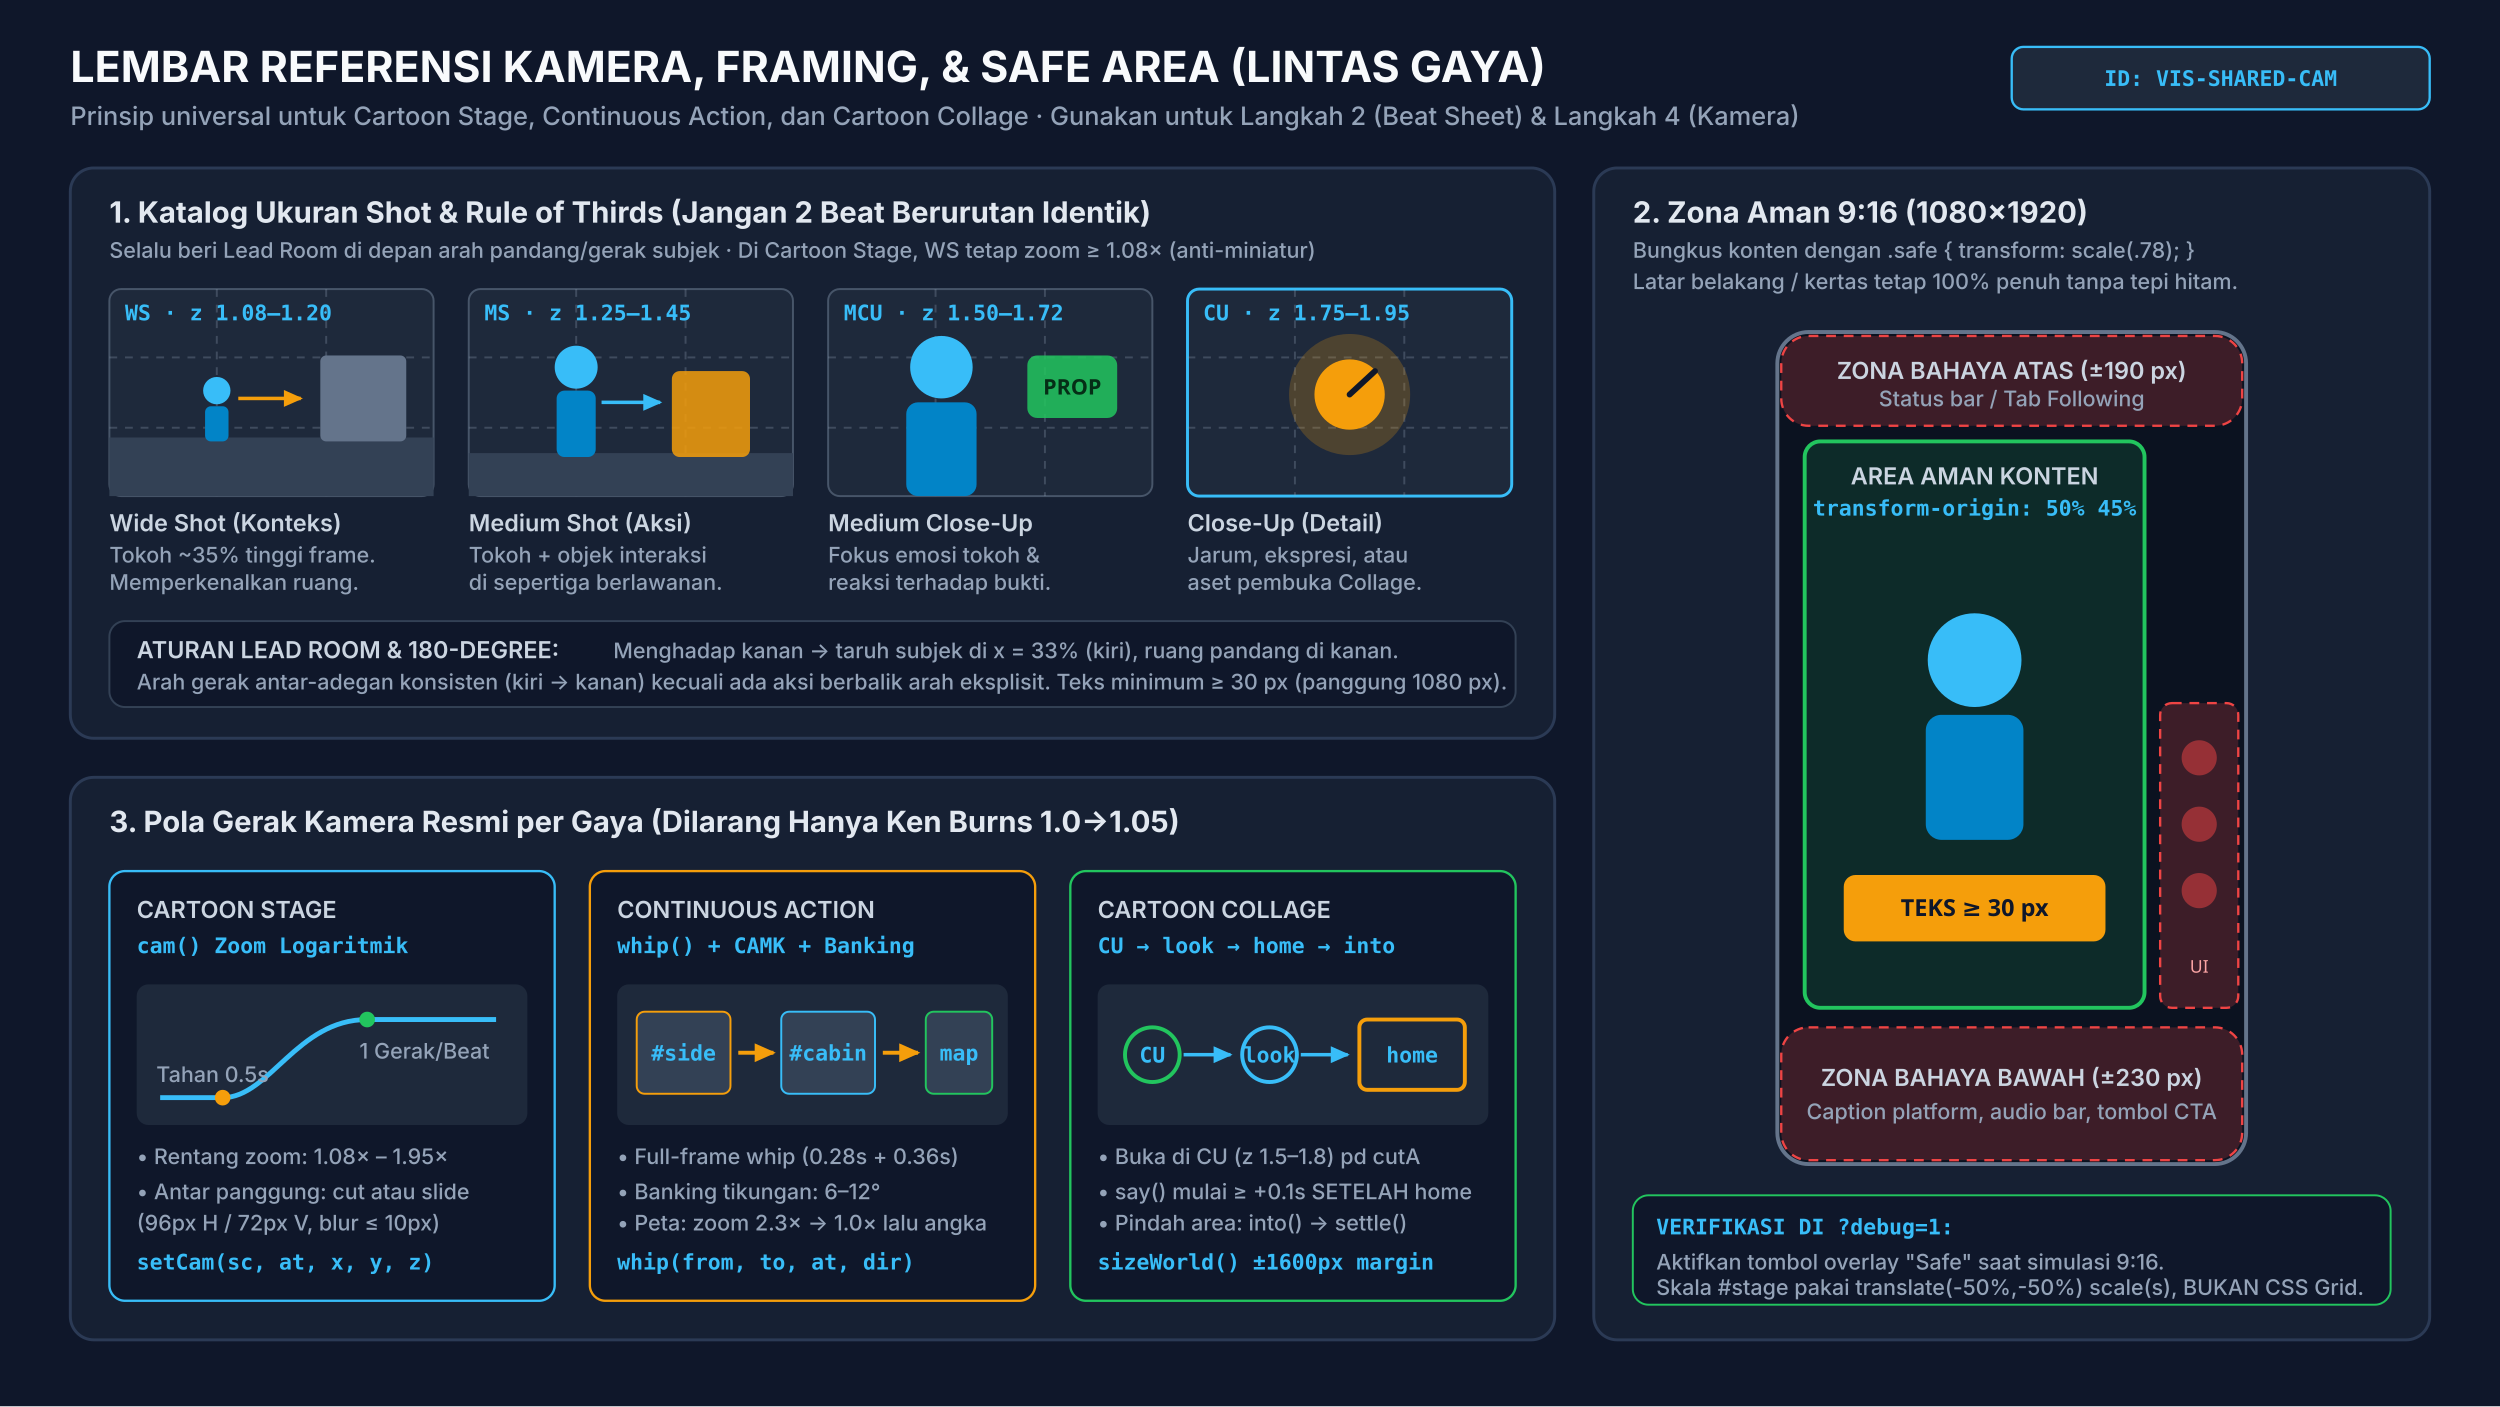
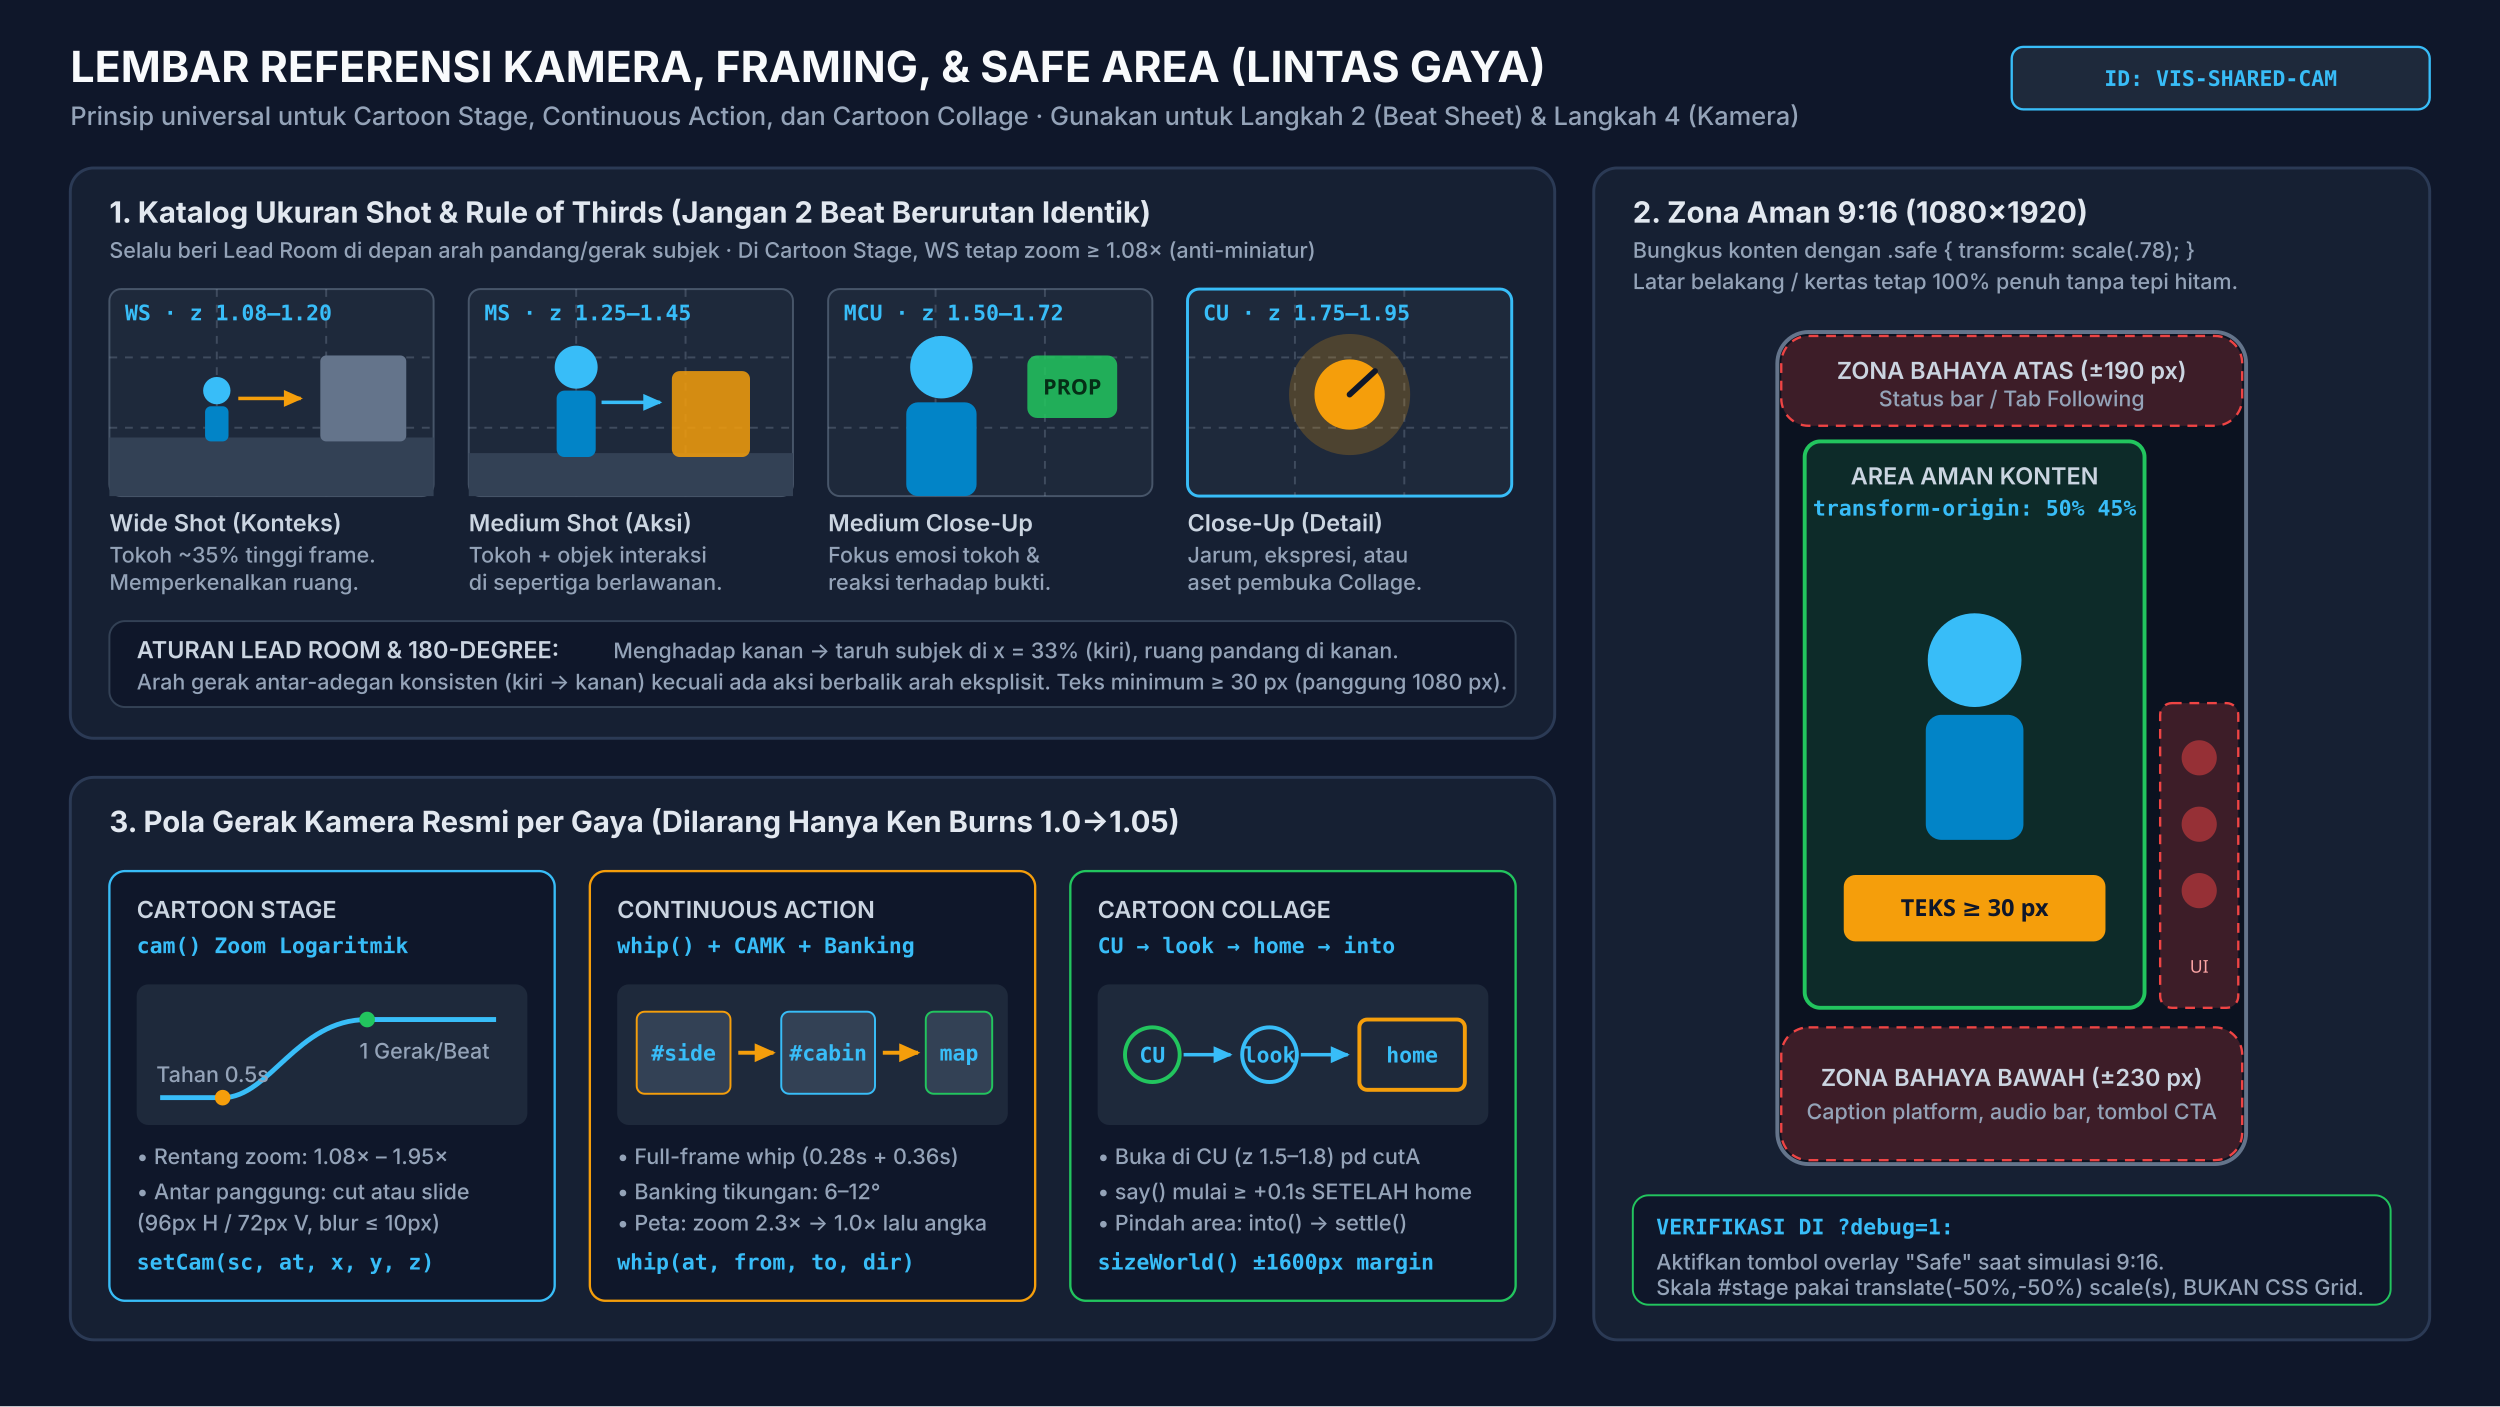
<svg xmlns="http://www.w3.org/2000/svg" viewBox="0 0 1280 720" width="1280" height="720" role="img" aria-label="Lembar Referensi Kamera, Framing, dan Safe Area 16:9 vs 9:16">
  <defs>
    <style>
      .bg { fill: #0f172a; }
      .card { fill: #162033; stroke: #2b3a55; stroke-width: 1.5; }
      .title { font: 700 22px/1.2 system-ui, -apple-system, sans-serif; fill: #f8fafc; }
      .sub { font: 500 13px/1.3 system-ui, -apple-system, sans-serif; fill: #94a3b8; }
      .h2 { font: 700 15px/1.2 system-ui, -apple-system, sans-serif; fill: #e2e8f0; }
      .lbl { font: 600 12px/1.2 system-ui, -apple-system, sans-serif; fill: #cbd5e1; }
      .note { font: 500 11px/1.3 system-ui, -apple-system, sans-serif; fill: #94a3b8; }
      .mono { font: 600 11px/1.2 ui-monospace, SFMono-Regular, monospace; fill: #38bdf8; }
      .danger { fill: rgba(239, 68, 68, 0.22); stroke: #ef4444; stroke-width: 1.2; stroke-dasharray: 5 4; }
      .safe { fill: rgba(34, 197, 94, 0.14); stroke: #22c55e; stroke-width: 2; }
      .grid { stroke: rgba(148, 163, 184, 0.28); stroke-width: 1; stroke-dasharray: 4 4; }
      .accent { fill: #38bdf8; }
      .warn { fill: #f59e0b; }
      .ok { fill: #22c55e; }
    </style>
    <marker id="arr-blue" viewBox="0 0 10 10" refX="8" refY="5" markerWidth="6" markerHeight="6" orient="auto-start-reverse">
      <path d="M0 1 L9 5 L0 9 Z" fill="#38bdf8" />
    </marker>
    <marker id="arr-amber" viewBox="0 0 10 10" refX="8" refY="5" markerWidth="6" markerHeight="6" orient="auto-start-reverse">
      <path d="M0 1 L9 5 L0 9 Z" fill="#f59e0b" />
    </marker>
  </defs>
  <rect class="bg" width="1280" height="720" />
  <g id="header">
    <text x="36" y="42" class="title">LEMBAR REFERENSI KAMERA, FRAMING, &amp; SAFE AREA (LINTAS GAYA)</text>
    <text x="36" y="64" class="sub">Prinsip universal untuk Cartoon Stage, Continuous Action, dan Cartoon Collage · Gunakan untuk Langkah 2 (Beat Sheet) &amp; Langkah 4 (Kamera)</text>
    <rect x="1030" y="24" width="214" height="32" rx="6" fill="#1e293b" stroke="#38bdf8" stroke-width="1.2" />
    <text x="1137" y="44" text-anchor="middle" class="mono">ID: VIS-SHARED-CAM</text>
  </g>
  <g id="panel-shot-grammar" transform="translate(36, 86)">
    <rect class="card" width="760" height="292" rx="12" />
    <text x="20" y="28" class="h2">1. Katalog Ukuran Shot &amp; Rule of Thirds (Jangan 2 Beat Berurutan Identik)</text>
    <text x="20" y="46" class="note">Selalu beri Lead Room di depan arah pandang/gerak subjek · Di Cartoon Stage, WS tetap zoom ≥ 1.08× (anti-miniatur)</text>
    <g transform="translate(20, 62)">
      <rect width="166" height="106" rx="6" fill="#1e293b" stroke="#475569" />
      <line x1="55" y1="0" x2="55" y2="106" class="grid" />
      <line x1="111" y1="0" x2="111" y2="106" class="grid" />
      <line x1="0" y1="35" x2="166" y2="35" class="grid" />
      <line x1="0" y1="71" x2="166" y2="71" class="grid" />
      <rect x="0" y="76" width="166" height="30" fill="#334155" />
      <rect x="108" y="34" width="44" height="44" rx="3" fill="#64748b" />
      <circle cx="55" cy="52" r="7" fill="#38bdf8" />
      <rect x="49" y="60" width="12" height="18" rx="3" fill="#0284c7" />
      <path d="M66 56 L98 56" stroke="#f59e0b" stroke-width="1.8" marker-end="url(#arr-amber)" />
      <text x="8" y="16" class="mono">WS · z 1.08–1.20</text>
      <text x="0" y="124" class="lbl">Wide Shot (Konteks)</text>
      <text x="0" y="140" class="note">Tokoh ~35% tinggi frame.</text>
      <text x="0" y="154" class="note">Memperkenalkan ruang.</text>
    </g>
    <g transform="translate(204, 62)">
      <rect width="166" height="106" rx="6" fill="#1e293b" stroke="#475569" />
      <line x1="55" y1="0" x2="55" y2="106" class="grid" />
      <line x1="111" y1="0" x2="111" y2="106" class="grid" />
      <line x1="0" y1="35" x2="166" y2="35" class="grid" />
      <line x1="0" y1="71" x2="166" y2="71" class="grid" />
      <rect x="0" y="84" width="166" height="22" fill="#334155" />
      <circle cx="55" cy="40" r="11" fill="#38bdf8" />
      <rect x="45" y="52" width="20" height="34" rx="4" fill="#0284c7" />
      <rect x="104" y="42" width="40" height="44" rx="4" fill="#f59e0b" opacity="0.85" />
      <path d="M68 58 L98 58" stroke="#38bdf8" stroke-width="1.8" marker-end="url(#arr-blue)" />
      <text x="8" y="16" class="mono">MS · z 1.25–1.45</text>
      <text x="0" y="124" class="lbl">Medium Shot (Aksi)</text>
      <text x="0" y="140" class="note">Tokoh + objek interaksi</text>
      <text x="0" y="154" class="note">di sepertiga berlawanan.</text>
    </g>
    <g transform="translate(388, 62)">
      <rect width="166" height="106" rx="6" fill="#1e293b" stroke="#475569" />
      <line x1="55" y1="0" x2="55" y2="106" class="grid" />
      <line x1="111" y1="0" x2="111" y2="106" class="grid" />
      <line x1="0" y1="35" x2="166" y2="35" class="grid" />
      <line x1="0" y1="71" x2="166" y2="71" class="grid" />
      <circle cx="58" cy="40" r="16" fill="#38bdf8" />
      <rect x="40" y="58" width="36" height="48" rx="6" fill="#0284c7" />
      <rect x="102" y="34" width="46" height="32" rx="5" fill="#22c55e" opacity="0.85" />
      <text x="125" y="54" text-anchor="middle" font-family="system-ui" font-size="11" font-weight="700" fill="#052e16">PROP</text>
      <text x="8" y="16" class="mono">MCU · z 1.50–1.72</text>
      <text x="0" y="124" class="lbl">Medium Close-Up</text>
      <text x="0" y="140" class="note">Fokus emosi tokoh &amp;</text>
      <text x="0" y="154" class="note">reaksi terhadap bukti.</text>
    </g>
    <g transform="translate(572, 62)">
      <rect width="166" height="106" rx="6" fill="#1e293b" stroke="#38bdf8" stroke-width="1.5" />
      <line x1="55" y1="0" x2="55" y2="106" class="grid" />
      <line x1="111" y1="0" x2="111" y2="106" class="grid" />
      <line x1="0" y1="35" x2="166" y2="35" class="grid" />
      <line x1="0" y1="71" x2="166" y2="71" class="grid" />
      <circle cx="83" cy="54" r="30" fill="#f59e0b" opacity="0.22" stroke="#f59e0b" stroke-width="2" />
      <circle cx="83" cy="54" r="18" fill="#f59e0b" />
      <line x1="83" y1="54" x2="96" y2="42" stroke="#0f172a" stroke-width="3" stroke-linecap="round" />
      <text x="8" y="16" class="mono">CU · z 1.75–1.95</text>
      <text x="0" y="124" class="lbl">Close-Up (Detail)</text>
      <text x="0" y="140" class="note">Jarum, ekspresi, atau</text>
      <text x="0" y="154" class="note">aset pembuka Collage.</text>
    </g>
    <rect x="20" y="232" width="720" height="44" rx="8" fill="#0f172a" stroke="#334155" />
    <text x="34" y="251" class="lbl" fill="#f59e0b">ATURAN LEAD ROOM &amp; 180-DEGREE:</text>
    <text x="278" y="251" class="note">Menghadap kanan → taruh subjek di x = 33% (kiri), ruang pandang di kanan.</text>
    <text x="34" y="267" class="note">Arah gerak antar-adegan konsisten (kiri → kanan) kecuali ada aksi berbalik arah eksplisit. Teks minimum ≥ 30 px (panggung 1080 px).</text>
  </g>
  <g id="panel-safe-area" transform="translate(816, 86)">
    <rect class="card" width="428" height="600" rx="12" />
    <text x="20" y="28" class="h2">2. Zona Aman 9:16 (1080×1920)</text>
    <text x="20" y="46" class="note">Bungkus konten dengan .safe { transform: scale(.78); }</text>
    <text x="20" y="62" class="note">Latar belakang / kertas tetap 100% penuh tanpa tepi hitam.</text>
    <g transform="translate(94, 84)">
      <rect width="240" height="426" rx="16" fill="#0b1220" stroke="#64748b" stroke-width="2" />
      <rect x="2" y="2" width="236" height="46" rx="14" class="danger" />
      <text x="120" y="24" text-anchor="middle" class="lbl" fill="#fca5a5">ZONA BAHAYA ATAS (±190 px)</text>
      <text x="120" y="38" text-anchor="middle" class="note" fill="#fca5a5">Status bar / Tab Following</text>
      <rect x="2" y="356" width="236" height="68" rx="14" class="danger" />
      <text x="120" y="386" text-anchor="middle" class="lbl" fill="#fca5a5">ZONA BAHAYA BAWAH (±230 px)</text>
      <text x="120" y="403" text-anchor="middle" class="note" fill="#fca5a5">Caption platform, audio bar, tombol CTA</text>
      <rect x="196" y="190" width="40" height="156" rx="6" class="danger" />
      <circle cx="216" cy="218" r="9" fill="#ef4444" opacity="0.5" />
      <circle cx="216" cy="252" r="9" fill="#ef4444" opacity="0.5" />
      <circle cx="216" cy="286" r="9" fill="#ef4444" opacity="0.5" />
      <text x="216" y="328" text-anchor="middle" font-size="9" font-family="system-ui" fill="#fca5a5">UI</text>
      <rect x="14" y="56" width="174" height="290" rx="8" class="safe" />
      <text x="101" y="78" text-anchor="middle" class="lbl" fill="#86efac">AREA AMAN KONTEN</text>
      <text x="101" y="94" text-anchor="middle" class="mono">transform-origin: 50% 45%</text>
      <circle cx="101" cy="168" r="24" fill="#38bdf8" />
      <rect x="76" y="196" width="50" height="64" rx="8" fill="#0284c7" />
      <rect x="34" y="278" width="134" height="34" rx="6" fill="#f59e0b" />
      <text x="101" y="299" text-anchor="middle" font-family="system-ui" font-weight="700" font-size="12" fill="#0f172a">TEKS ≥ 30 px</text>
    </g>
    <rect x="20" y="526" width="388" height="56" rx="8" fill="#0f172a" stroke="#22c55e" stroke-width="1" />
    <text x="32" y="546" class="mono">VERIFIKASI DI ?debug=1:</text>
    <text x="32" y="564" class="note">Aktifkan tombol overlay "Safe" saat simulasi 9:16.</text>
    <text x="32" y="577" class="note">Skala #stage pakai translate(-50%,-50%) scale(s), BUKAN CSS Grid.</text>
  </g>
  <g id="panel-camera-moves" transform="translate(36, 398)">
    <rect class="card" width="760" height="288" rx="12" />
    <text x="20" y="28" class="h2">3. Pola Gerak Kamera Resmi per Gaya (Dilarang Hanya Ken Burns 1.0→1.05)</text>
    <g transform="translate(20, 48)">
      <rect width="228" height="220" rx="8" fill="#0f172a" stroke="#38bdf8" stroke-width="1.2" />
      <text x="14" y="24" class="lbl" fill="#38bdf8">CARTOON STAGE</text>
      <text x="14" y="42" class="mono">cam() Zoom Logaritmik</text>
      <rect x="14" y="58" width="200" height="72" rx="6" fill="#1e293b" />
      <path d="M26 116 L58 116 C82 116 96 76 132 76 L198 76" fill="none" stroke="#38bdf8" stroke-width="2.5" />
      <circle cx="58" cy="116" r="4" fill="#f59e0b" />
      <circle cx="132" cy="76" r="4" fill="#22c55e" />
      <text x="24" y="108" class="note">Tahan 0.5s</text>
      <text x="128" y="96" class="note">1 Gerak/Beat</text>
      <text x="14" y="150" class="note">• Rentang zoom: 1.08× – 1.95×</text>
      <text x="14" y="168" class="note">• Antar panggung: cut atau slide</text>
      <text x="14" y="184" class="note">  (96px H / 72px V, blur ≤ 10px)</text>
      <text x="14" y="204" class="mono">setCam(sc, at, x, y, z)</text>
    </g>
    <g transform="translate(266, 48)">
      <rect width="228" height="220" rx="8" fill="#0f172a" stroke="#f59e0b" stroke-width="1.2" />
      <text x="14" y="24" class="lbl" fill="#f59e0b">CONTINUOUS ACTION</text>
      <text x="14" y="42" class="mono">whip() + CAMK + Banking</text>
      <rect x="14" y="58" width="200" height="72" rx="6" fill="#1e293b" />
      <rect x="24" y="72" width="48" height="42" rx="4" fill="#334155" stroke="#f59e0b" />
      <text x="48" y="97" text-anchor="middle" class="mono">#side</text>
      <path d="M76 93 L94 93" stroke="#f59e0b" stroke-width="2" marker-end="url(#arr-amber)" />
      <rect x="98" y="72" width="48" height="42" rx="4" fill="#334155" stroke="#38bdf8" />
      <text x="122" y="97" text-anchor="middle" class="mono">#cabin</text>
      <path d="M150 93 L168 93" stroke="#f59e0b" stroke-width="2" marker-end="url(#arr-amber)" />
      <rect x="172" y="72" width="34" height="42" rx="4" fill="#334155" stroke="#22c55e" />
      <text x="189" y="97" text-anchor="middle" class="mono">map</text>
      <text x="14" y="150" class="note">• Full-frame whip (0.28s + 0.36s)</text>
      <text x="14" y="168" class="note">• Banking tikungan: 6–12°</text>
      <text x="14" y="184" class="note">• Peta: zoom 2.3× → 1.0× lalu angka</text>
-       <text x="14" y="204" class="mono">whip(from, to, at, dir)</text>
+       <text x="14" y="204" class="mono">whip(at, from, to, dir)</text>
    </g>
    <g transform="translate(512, 48)">
      <rect width="228" height="220" rx="8" fill="#0f172a" stroke="#22c55e" stroke-width="1.2" />
      <text x="14" y="24" class="lbl" fill="#22c55e">CARTOON COLLAGE</text>
      <text x="14" y="42" class="mono">CU → look → home → into</text>
      <rect x="14" y="58" width="200" height="72" rx="6" fill="#1e293b" />
      <circle cx="42" cy="94" r="14" fill="none" stroke="#22c55e" stroke-width="2" />
      <text x="42" y="98" text-anchor="middle" class="mono">CU</text>
      <path d="M58 94 L82 94" stroke="#38bdf8" stroke-width="1.8" marker-end="url(#arr-blue)" />
      <circle cx="102" cy="94" r="14" fill="none" stroke="#38bdf8" stroke-width="2" />
      <text x="102" y="98" text-anchor="middle" class="mono">look</text>
      <path d="M118 94 L142 94" stroke="#38bdf8" stroke-width="1.8" marker-end="url(#arr-blue)" />
      <rect x="148" y="76" width="54" height="36" rx="4" fill="none" stroke="#f59e0b" stroke-width="2" />
      <text x="175" y="98" text-anchor="middle" class="mono">home</text>
      <text x="14" y="150" class="note">• Buka di CU (z 1.5–1.8) pd cutA</text>
      <text x="14" y="168" class="note">• say() mulai ≥ +0.1s SETELAH home</text>
      <text x="14" y="184" class="note">• Pindah area: into() → settle()</text>
      <text x="14" y="204" class="mono">sizeWorld() ±1600px margin</text>
    </g>
  </g>
</svg>
